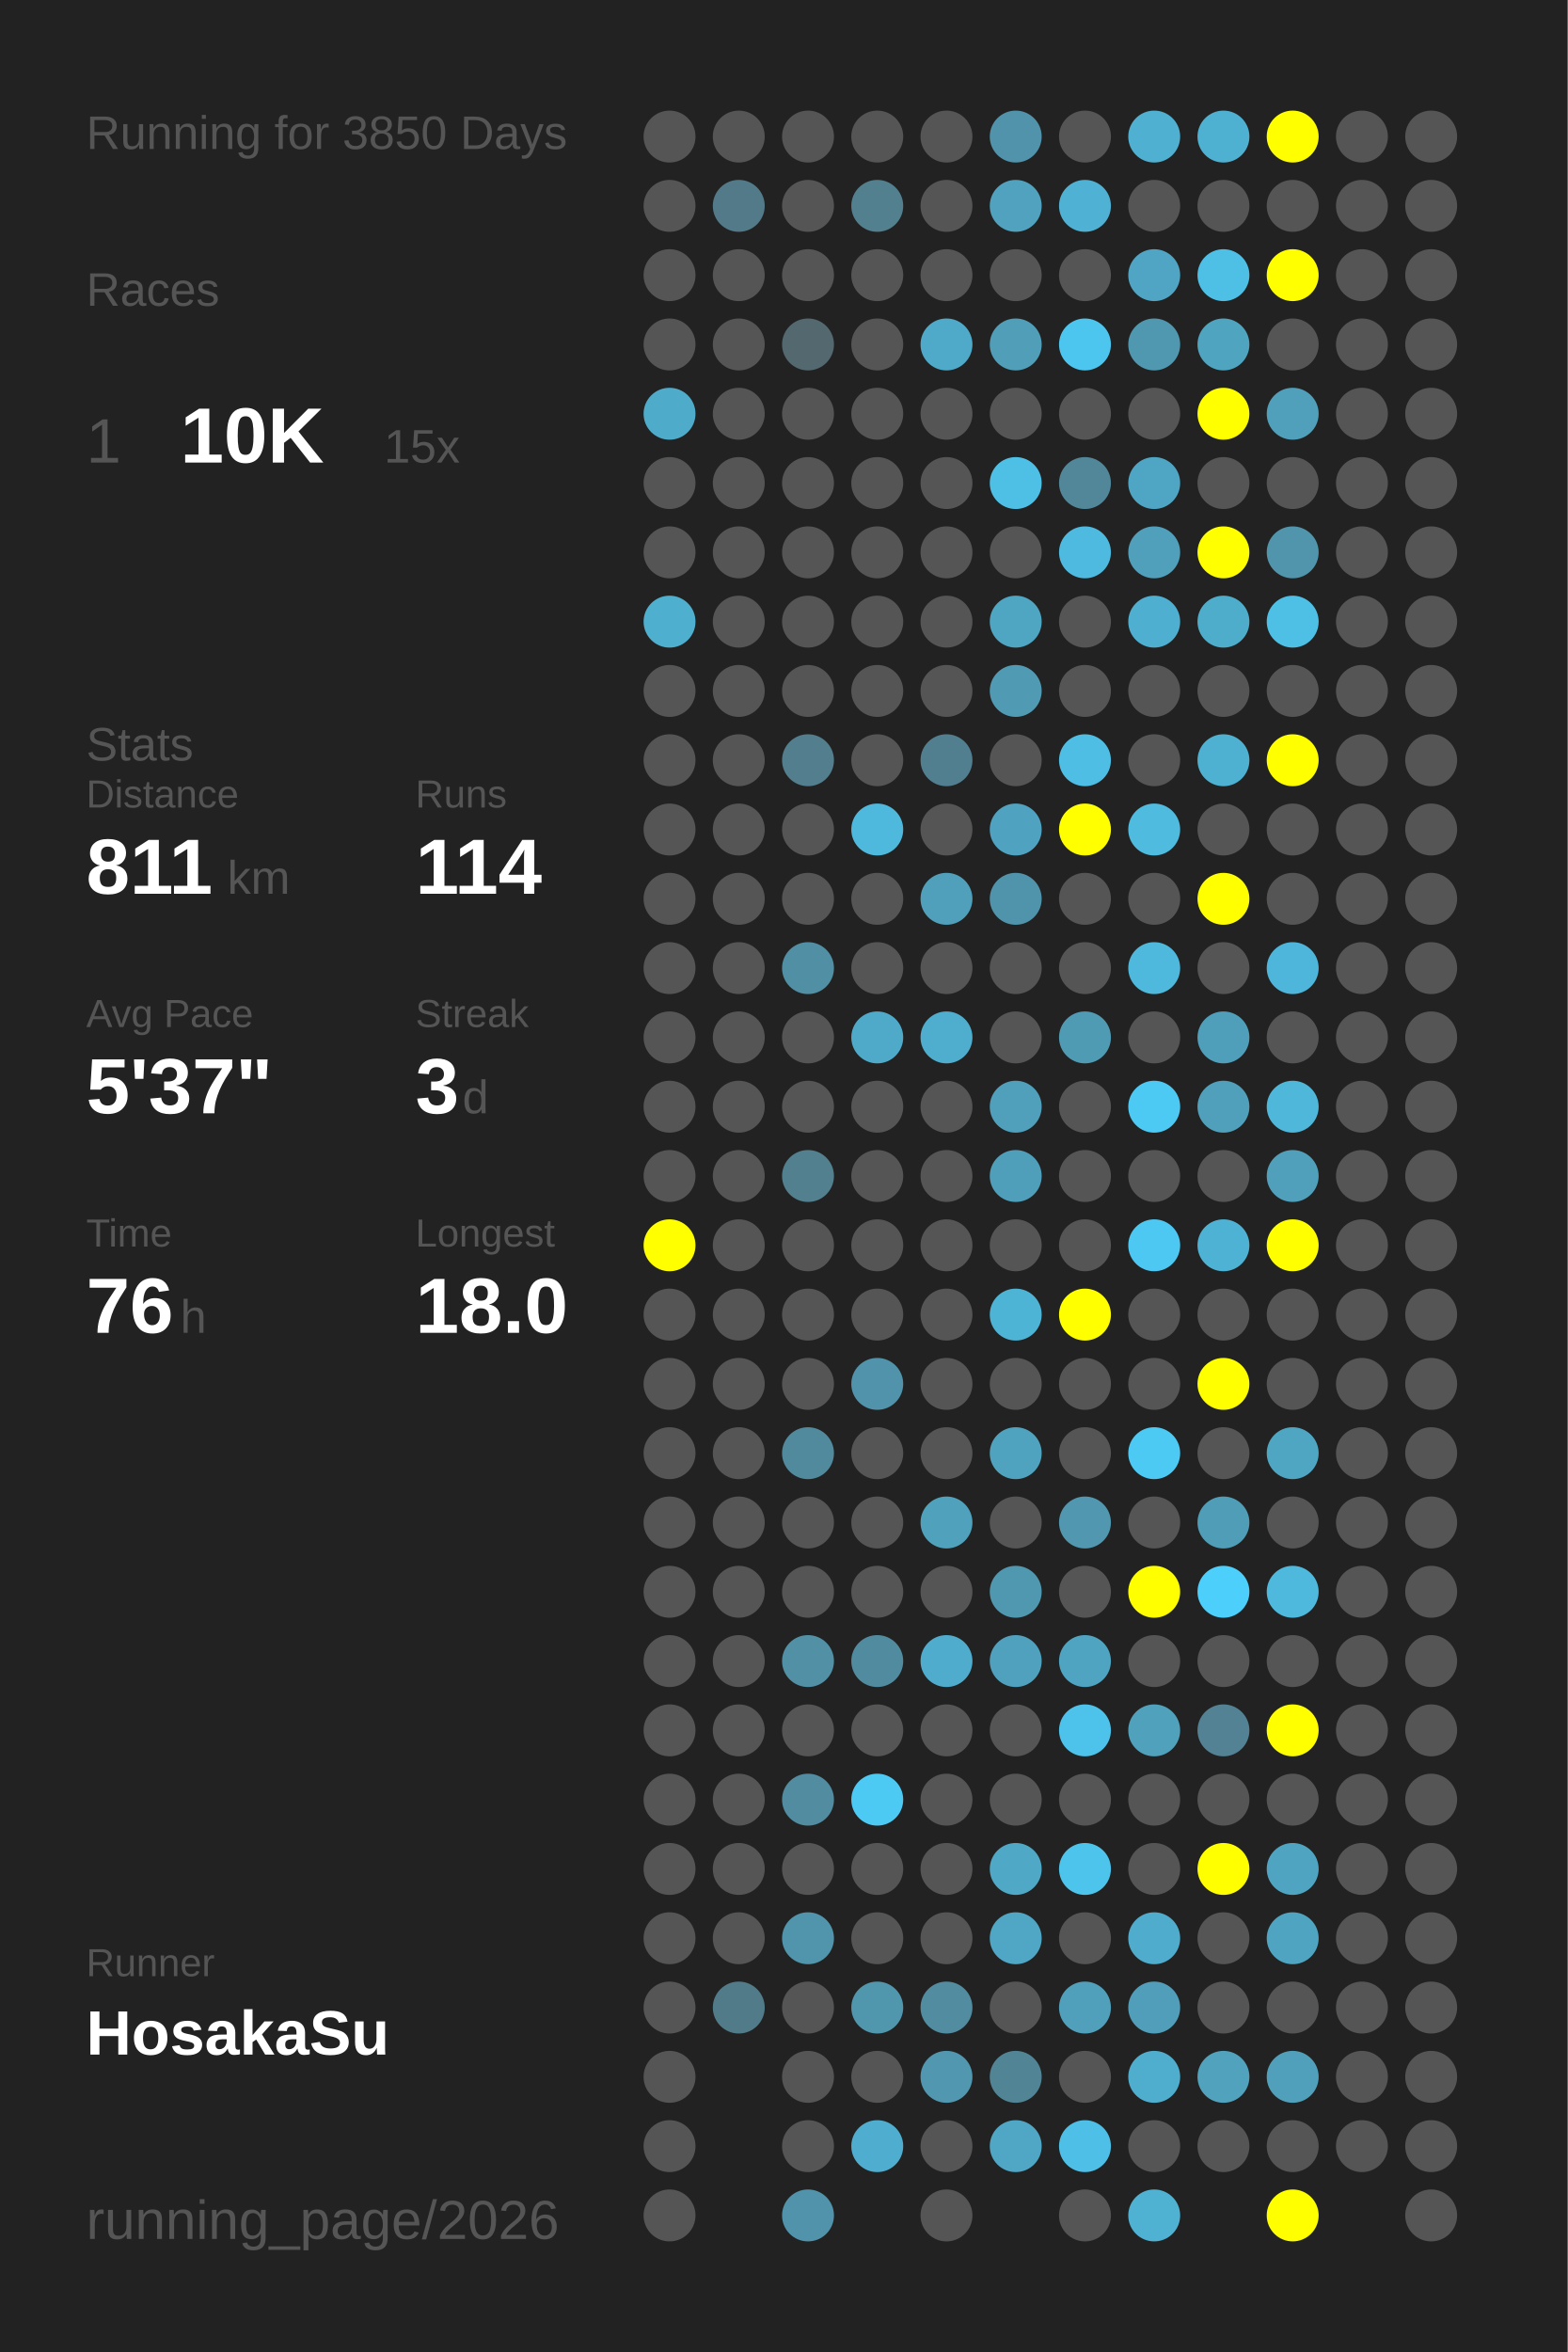
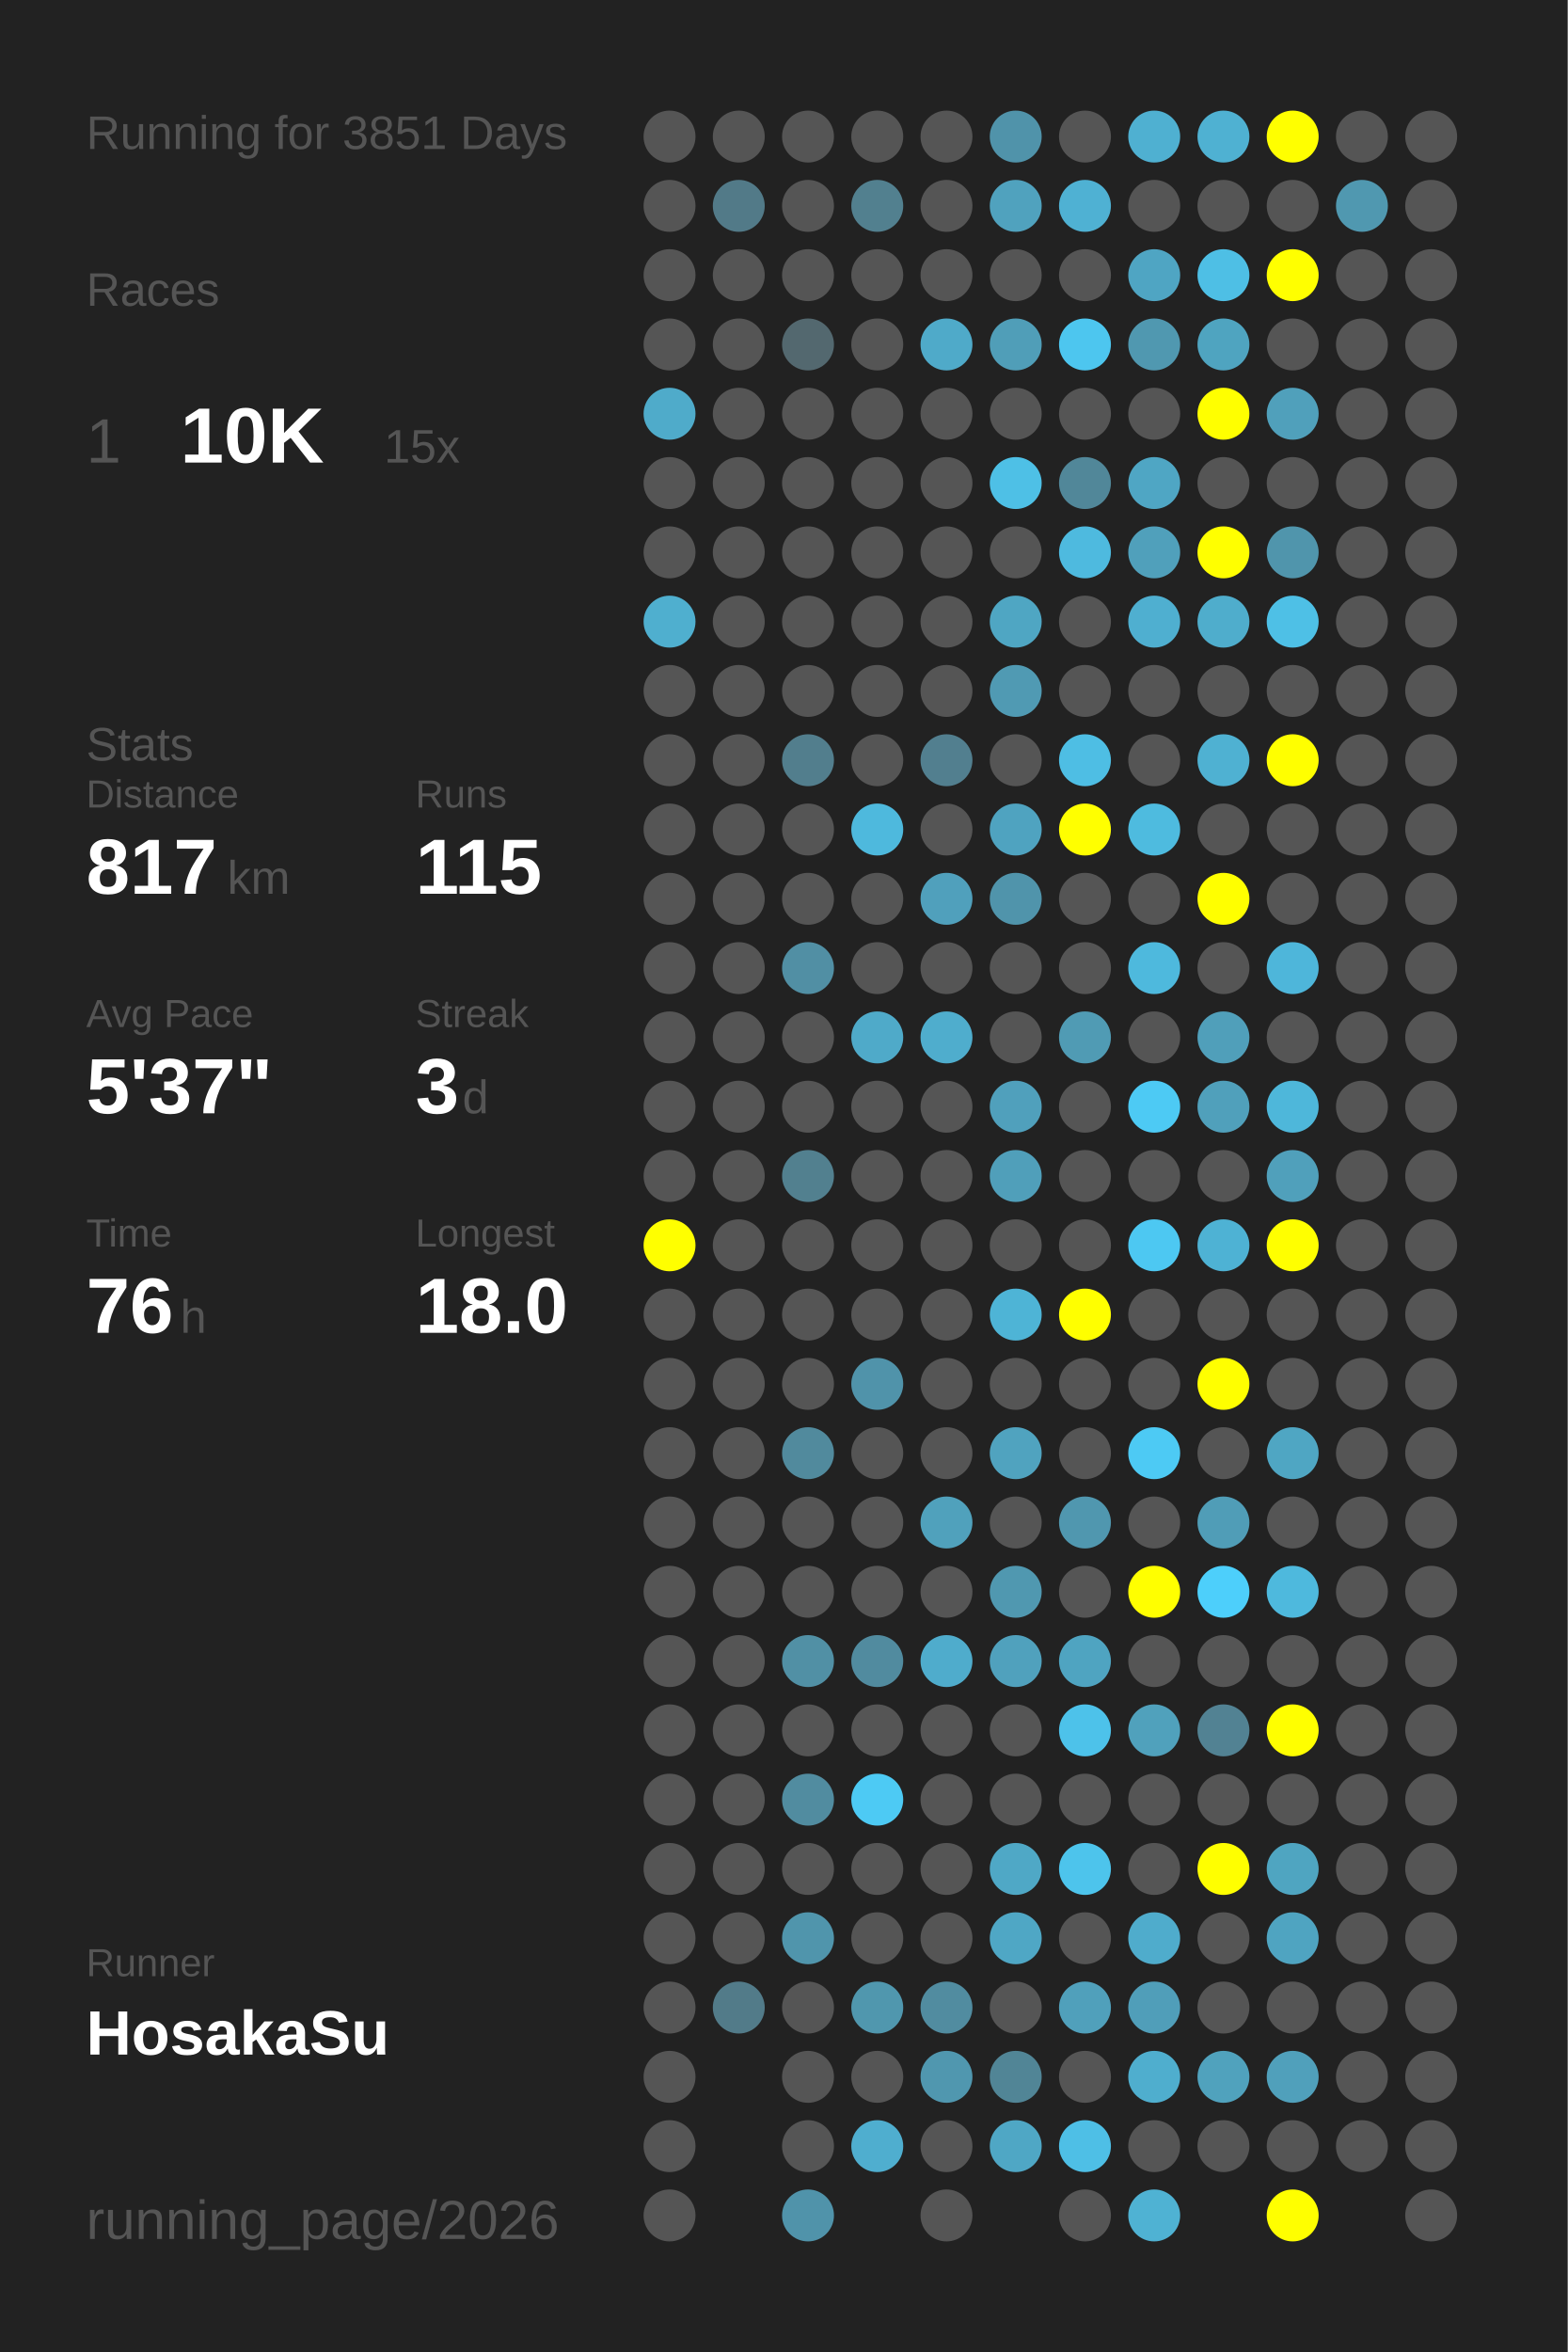
<svg xmlns="http://www.w3.org/2000/svg" baseProfile="full" height="300mm" version="1.1" viewBox="0,0,200,300" width="200mm">
  <defs />
  <rect fill="#222222" height="300" width="200" x="0" y="0" />
-   <text fill="#555555" style="font-size:6px; font-family:Arial;" x="11" y="19">Running for 3850 Days</text>
+   <text fill="#555555" style="font-size:6px; font-family:Arial;" x="11" y="19">Running for 3851 Days</text>
  <text fill="#555555" style="font-size:6px; font-family:Arial;" x="11" y="39">Races</text>
  <text fill="#555555" style="font-size:8px; font-family:Arial;" x="11" y="59">1</text>
  <text fill="#FFFFFF" style="font-size:10px; font-family:Arial; font-weight:bold;" x="23" y="59">10K</text>
  <text fill="#555555" style="font-size:6px; font-family:Arial;" x="49" y="59">15x</text>
  <text fill="#555555" style="font-size:6px; font-family:Arial;" x="11" y="97">Stats</text>
  <text fill="#555555" style="font-size:5px; font-family:Arial;" x="11" y="103">Distance</text>
-   <text fill="#FFFFFF" style="font-size:10px; font-family:Arial; font-weight:bold;" x="11" y="114">811</text>
+   <text fill="#FFFFFF" style="font-size:10px; font-family:Arial; font-weight:bold;" x="11" y="114">817</text>
  <text fill="#555555" style="font-size:6px; font-family:Arial;" x="29" y="114">km</text>
  <text fill="#555555" style="font-size:5px; font-family:Arial;" x="53" y="103">Runs</text>
-   <text fill="#FFFFFF" style="font-size:10px; font-family:Arial; font-weight:bold;" x="53" y="114">114</text>
+   <text fill="#FFFFFF" style="font-size:10px; font-family:Arial; font-weight:bold;" x="53" y="114">115</text>
  <text fill="#555555" style="font-size:5px; font-family:Arial;" x="11" y="131">Avg Pace</text>
  <text fill="#FFFFFF" style="font-size:10px; font-family:Arial; font-weight:bold;" x="11" y="142">5'37"</text>
  <text fill="#555555" style="font-size:5px; font-family:Arial;" x="53" y="131">Streak</text>
  <text fill="#FFFFFF" style="font-size:10px; font-family:Arial; font-weight:bold;" x="53" y="142">3</text>
  <text fill="#555555" style="font-size:6px; font-family:Arial;" x="59" y="142">d</text>
  <text fill="#555555" style="font-size:5px; font-family:Arial;" x="11" y="159">Time</text>
  <text fill="#FFFFFF" style="font-size:10px; font-family:Arial; font-weight:bold;" x="11" y="170">76</text>
  <text fill="#555555" style="font-size:6px; font-family:Arial;" x="23" y="170">h</text>
  <text fill="#555555" style="font-size:5px; font-family:Arial;" x="53" y="159">Longest</text>
  <text fill="#FFFFFF" style="font-size:10px; font-family:Arial; font-weight:bold;" x="53" y="170">18.0</text>
  <text fill="#555555" style="font-size:5px; font-family:Arial;" x="11" y="252.065">Runner</text>
  <text fill="#FFFFFF" style="font-size:8px; font-family:Arial; font-weight:bold;" x="11" y="262.065">HosakaSu</text>
  <text fill="#555555" style="font-size:7px; font-family:Arial;" x="11" y="285.581">running_page/2026</text>
  <circle cx="85.417" cy="17.419" fill="#555555" r="3.312" />
  <circle cx="85.417" cy="26.258" fill="#555555" r="3.312" />
  <circle cx="85.417" cy="35.097" fill="#555555" r="3.312" />
  <circle cx="85.417" cy="43.935" fill="#555555" r="3.312" />
  <circle cx="85.417" cy="52.774" fill="#4fabca" r="3.312" />
  <circle cx="85.417" cy="61.613" fill="#555555" r="3.312" />
  <circle cx="85.417" cy="70.452" fill="#555555" r="3.312" />
  <circle cx="85.417" cy="79.29" fill="#4fafcf" r="3.312" />
  <circle cx="85.417" cy="88.129" fill="#555555" r="3.312" />
  <circle cx="85.417" cy="96.968" fill="#555555" r="3.312" />
  <circle cx="85.417" cy="105.806" fill="#555555" r="3.312" />
  <circle cx="85.417" cy="114.645" fill="#555555" r="3.312" />
  <circle cx="85.417" cy="123.484" fill="#555555" r="3.312" />
  <circle cx="85.417" cy="132.323" fill="#555555" r="3.312" />
  <circle cx="85.417" cy="141.161" fill="#555555" r="3.312" />
  <circle cx="85.417" cy="150" fill="#555555" r="3.312" />
  <circle cx="85.417" cy="158.839" fill="#FFFF00" r="3.312" />
  <circle cx="85.417" cy="167.677" fill="#555555" r="3.312" />
  <circle cx="85.417" cy="176.516" fill="#555555" r="3.312" />
  <circle cx="85.417" cy="185.355" fill="#555555" r="3.312" />
  <circle cx="85.417" cy="194.194" fill="#555555" r="3.312" />
  <circle cx="85.417" cy="203.032" fill="#555555" r="3.312" />
  <circle cx="85.417" cy="211.871" fill="#555555" r="3.312" />
  <circle cx="85.417" cy="220.71" fill="#555555" r="3.312" />
  <circle cx="85.417" cy="229.548" fill="#555555" r="3.312" />
  <circle cx="85.417" cy="238.387" fill="#555555" r="3.312" />
  <circle cx="85.417" cy="247.226" fill="#555555" r="3.312" />
  <circle cx="85.417" cy="256.065" fill="#555555" r="3.312" />
  <circle cx="85.417" cy="264.903" fill="#555555" r="3.312" />
  <circle cx="85.417" cy="273.742" fill="#555555" r="3.312" />
  <circle cx="85.417" cy="282.581" fill="#555555" r="3.312" />
  <circle cx="94.25" cy="17.419" fill="#555555" r="3.312" />
  <circle cx="94.25" cy="26.258" fill="#527a88" r="3.312" />
  <circle cx="94.25" cy="35.097" fill="#555555" r="3.312" />
  <circle cx="94.25" cy="43.935" fill="#555555" r="3.312" />
  <circle cx="94.25" cy="52.774" fill="#555555" r="3.312" />
  <circle cx="94.25" cy="61.613" fill="#555555" r="3.312" />
  <circle cx="94.25" cy="70.452" fill="#555555" r="3.312" />
  <circle cx="94.25" cy="79.29" fill="#555555" r="3.312" />
  <circle cx="94.25" cy="88.129" fill="#555555" r="3.312" />
  <circle cx="94.25" cy="96.968" fill="#555555" r="3.312" />
  <circle cx="94.25" cy="105.806" fill="#555555" r="3.312" />
  <circle cx="94.25" cy="114.645" fill="#555555" r="3.312" />
  <circle cx="94.25" cy="123.484" fill="#555555" r="3.312" />
  <circle cx="94.25" cy="132.323" fill="#555555" r="3.312" />
  <circle cx="94.25" cy="141.161" fill="#555555" r="3.312" />
  <circle cx="94.25" cy="150" fill="#555555" r="3.312" />
  <circle cx="94.25" cy="158.839" fill="#555555" r="3.312" />
  <circle cx="94.25" cy="167.677" fill="#555555" r="3.312" />
  <circle cx="94.25" cy="176.516" fill="#555555" r="3.312" />
  <circle cx="94.25" cy="185.355" fill="#555555" r="3.312" />
  <circle cx="94.25" cy="194.194" fill="#555555" r="3.312" />
  <circle cx="94.25" cy="203.032" fill="#555555" r="3.312" />
  <circle cx="94.25" cy="211.871" fill="#555555" r="3.312" />
  <circle cx="94.25" cy="220.71" fill="#555555" r="3.312" />
  <circle cx="94.25" cy="229.548" fill="#555555" r="3.312" />
  <circle cx="94.25" cy="238.387" fill="#555555" r="3.312" />
  <circle cx="94.25" cy="247.226" fill="#555555" r="3.312" />
  <circle cx="94.25" cy="256.065" fill="#527b89" r="3.312" />
  <circle cx="103.083" cy="17.419" fill="#555555" r="3.312" />
  <circle cx="103.083" cy="26.258" fill="#555555" r="3.312" />
  <circle cx="103.083" cy="35.097" fill="#555555" r="3.312" />
  <circle cx="103.083" cy="43.935" fill="#53686f" r="3.312" />
  <circle cx="103.083" cy="52.774" fill="#555555" r="3.312" />
  <circle cx="103.083" cy="61.613" fill="#555555" r="3.312" />
  <circle cx="103.083" cy="70.452" fill="#555555" r="3.312" />
  <circle cx="103.083" cy="79.29" fill="#555555" r="3.312" />
  <circle cx="103.083" cy="88.129" fill="#555555" r="3.312" />
  <circle cx="103.083" cy="96.968" fill="#527e8d" r="3.312" />
  <circle cx="103.083" cy="105.806" fill="#555555" r="3.312" />
  <circle cx="103.083" cy="114.645" fill="#555555" r="3.312" />
  <circle cx="103.083" cy="123.484" fill="#518fa4" r="3.312" />
  <circle cx="103.083" cy="132.323" fill="#555555" r="3.312" />
  <circle cx="103.083" cy="141.161" fill="#555555" r="3.312" />
  <circle cx="103.083" cy="150" fill="#52808f" r="3.312" />
  <circle cx="103.083" cy="158.839" fill="#555555" r="3.312" />
  <circle cx="103.083" cy="167.677" fill="#555555" r="3.312" />
  <circle cx="103.083" cy="176.516" fill="#555555" r="3.312" />
  <circle cx="103.083" cy="185.355" fill="#518a9d" r="3.312" />
  <circle cx="103.083" cy="194.194" fill="#555555" r="3.312" />
  <circle cx="103.083" cy="203.032" fill="#555555" r="3.312" />
  <circle cx="103.083" cy="211.871" fill="#5190a5" r="3.312" />
  <circle cx="103.083" cy="220.71" fill="#555555" r="3.312" />
  <circle cx="103.083" cy="229.548" fill="#518ca0" r="3.312" />
  <circle cx="103.083" cy="238.387" fill="#555555" r="3.312" />
  <circle cx="103.083" cy="247.226" fill="#5095ac" r="3.312" />
  <circle cx="103.083" cy="256.065" fill="#555555" r="3.312" />
  <circle cx="103.083" cy="264.903" fill="#555555" r="3.312" />
  <circle cx="103.083" cy="273.742" fill="#555555" r="3.312" />
  <circle cx="103.083" cy="282.581" fill="#5093aa" r="3.312" />
  <circle cx="111.917" cy="17.419" fill="#555555" r="3.312" />
  <circle cx="111.917" cy="26.258" fill="#52808f" r="3.312" />
  <circle cx="111.917" cy="35.097" fill="#555555" r="3.312" />
  <circle cx="111.917" cy="43.935" fill="#555555" r="3.312" />
  <circle cx="111.917" cy="52.774" fill="#555555" r="3.312" />
  <circle cx="111.917" cy="61.613" fill="#555555" r="3.312" />
  <circle cx="111.917" cy="70.452" fill="#555555" r="3.312" />
  <circle cx="111.917" cy="79.29" fill="#555555" r="3.312" />
  <circle cx="111.917" cy="88.129" fill="#555555" r="3.312" />
  <circle cx="111.917" cy="96.968" fill="#555555" r="3.312" />
  <circle cx="111.917" cy="105.806" fill="#4eb9dd" r="3.312" />
  <circle cx="111.917" cy="114.645" fill="#555555" r="3.312" />
  <circle cx="111.917" cy="123.484" fill="#555555" r="3.312" />
  <circle cx="111.917" cy="132.323" fill="#4faac9" r="3.312" />
  <circle cx="111.917" cy="141.161" fill="#555555" r="3.312" />
  <circle cx="111.917" cy="150" fill="#555555" r="3.312" />
  <circle cx="111.917" cy="158.839" fill="#555555" r="3.312" />
  <circle cx="111.917" cy="167.677" fill="#555555" r="3.312" />
  <circle cx="111.917" cy="176.516" fill="#5093aa" r="3.312" />
  <circle cx="111.917" cy="185.355" fill="#555555" r="3.312" />
  <circle cx="111.917" cy="194.194" fill="#555555" r="3.312" />
  <circle cx="111.917" cy="203.032" fill="#555555" r="3.312" />
  <circle cx="111.917" cy="211.871" fill="#518b9f" r="3.312" />
  <circle cx="111.917" cy="220.71" fill="#555555" r="3.312" />
  <circle cx="111.917" cy="229.548" fill="#4dcaf4" r="3.312" />
  <circle cx="111.917" cy="238.387" fill="#555555" r="3.312" />
  <circle cx="111.917" cy="247.226" fill="#555555" r="3.312" />
  <circle cx="111.917" cy="256.065" fill="#5097ae" r="3.312" />
  <circle cx="111.917" cy="264.903" fill="#555555" r="3.312" />
  <circle cx="111.917" cy="273.742" fill="#4faecf" r="3.312" />
  <circle cx="120.75" cy="17.419" fill="#555555" r="3.312" />
  <circle cx="120.75" cy="26.258" fill="#555555" r="3.312" />
  <circle cx="120.75" cy="35.097" fill="#555555" r="3.312" />
  <circle cx="120.75" cy="43.935" fill="#4faac9" r="3.312" />
  <circle cx="120.75" cy="52.774" fill="#555555" r="3.312" />
  <circle cx="120.75" cy="61.613" fill="#555555" r="3.312" />
  <circle cx="120.75" cy="70.452" fill="#555555" r="3.312" />
  <circle cx="120.75" cy="79.29" fill="#555555" r="3.312" />
  <circle cx="120.75" cy="88.129" fill="#555555" r="3.312" />
  <circle cx="120.75" cy="96.968" fill="#527f8f" r="3.312" />
  <circle cx="120.75" cy="105.806" fill="#555555" r="3.312" />
  <circle cx="120.75" cy="114.645" fill="#50a0bc" r="3.312" />
  <circle cx="120.75" cy="123.484" fill="#555555" r="3.312" />
  <circle cx="120.75" cy="132.323" fill="#4fadcd" r="3.312" />
  <circle cx="120.75" cy="141.161" fill="#555555" r="3.312" />
  <circle cx="120.75" cy="150" fill="#555555" r="3.312" />
  <circle cx="120.75" cy="158.839" fill="#555555" r="3.312" />
  <circle cx="120.75" cy="167.677" fill="#555555" r="3.312" />
  <circle cx="120.75" cy="176.516" fill="#555555" r="3.312" />
  <circle cx="120.75" cy="185.355" fill="#555555" r="3.312" />
  <circle cx="120.75" cy="194.194" fill="#50a1bc" r="3.312" />
  <circle cx="120.75" cy="203.032" fill="#555555" r="3.312" />
  <circle cx="120.75" cy="211.871" fill="#4faccc" r="3.312" />
  <circle cx="120.75" cy="220.71" fill="#555555" r="3.312" />
  <circle cx="120.75" cy="229.548" fill="#555555" r="3.312" />
  <circle cx="120.75" cy="238.387" fill="#555555" r="3.312" />
  <circle cx="120.75" cy="247.226" fill="#555555" r="3.312" />
  <circle cx="120.75" cy="256.065" fill="#518ca0" r="3.312" />
  <circle cx="120.75" cy="264.903" fill="#5097af" r="3.312" />
  <circle cx="120.75" cy="273.742" fill="#555555" r="3.312" />
  <circle cx="120.75" cy="282.581" fill="#555555" r="3.312" />
  <circle cx="129.583" cy="17.419" fill="#5093aa" r="3.312" />
  <circle cx="129.583" cy="26.258" fill="#50a2be" r="3.312" />
  <circle cx="129.583" cy="35.097" fill="#555555" r="3.312" />
  <circle cx="129.583" cy="43.935" fill="#509eb8" r="3.312" />
  <circle cx="129.583" cy="52.774" fill="#555555" r="3.312" />
  <circle cx="129.583" cy="61.613" fill="#4ec0e6" r="3.312" />
  <circle cx="129.583" cy="70.452" fill="#555555" r="3.312" />
  <circle cx="129.583" cy="79.29" fill="#4fa6c3" r="3.312" />
  <circle cx="129.583" cy="88.129" fill="#509ab3" r="3.312" />
  <circle cx="129.583" cy="96.968" fill="#555555" r="3.312" />
  <circle cx="129.583" cy="105.806" fill="#4fa3c0" r="3.312" />
  <circle cx="129.583" cy="114.645" fill="#5094ab" r="3.312" />
  <circle cx="129.583" cy="123.484" fill="#555555" r="3.312" />
  <circle cx="129.583" cy="132.323" fill="#555555" r="3.312" />
  <circle cx="129.583" cy="141.161" fill="#50a0bc" r="3.312" />
  <circle cx="129.583" cy="150" fill="#509fba" r="3.312" />
  <circle cx="129.583" cy="158.839" fill="#555555" r="3.312" />
  <circle cx="129.583" cy="167.677" fill="#4eb4d6" r="3.312" />
  <circle cx="129.583" cy="176.516" fill="#555555" r="3.312" />
  <circle cx="129.583" cy="185.355" fill="#50a3bf" r="3.312" />
  <circle cx="129.583" cy="194.194" fill="#555555" r="3.312" />
  <circle cx="129.583" cy="203.032" fill="#5098b0" r="3.312" />
  <circle cx="129.583" cy="211.871" fill="#50a1bd" r="3.312" />
  <circle cx="129.583" cy="220.71" fill="#555555" r="3.312" />
  <circle cx="129.583" cy="229.548" fill="#555555" r="3.312" />
  <circle cx="129.583" cy="238.387" fill="#4fa8c6" r="3.312" />
  <circle cx="129.583" cy="247.226" fill="#4fa7c5" r="3.312" />
  <circle cx="129.583" cy="256.065" fill="#555555" r="3.312" />
  <circle cx="129.583" cy="264.903" fill="#518596" r="3.312" />
  <circle cx="129.583" cy="273.742" fill="#4fa7c5" r="3.312" />
  <circle cx="138.417" cy="17.419" fill="#555555" r="3.312" />
  <circle cx="138.417" cy="26.258" fill="#4fb1d3" r="3.312" />
  <circle cx="138.417" cy="35.097" fill="#555555" r="3.312" />
  <circle cx="138.417" cy="43.935" fill="#4dc6ef" r="3.312" />
  <circle cx="138.417" cy="52.774" fill="#555555" r="3.312" />
  <circle cx="138.417" cy="61.613" fill="#518799" r="3.312" />
  <circle cx="138.417" cy="70.452" fill="#4ebadf" r="3.312" />
  <circle cx="138.417" cy="79.29" fill="#555555" r="3.312" />
  <circle cx="138.417" cy="88.129" fill="#555555" r="3.312" />
  <circle cx="138.417" cy="96.968" fill="#4ebee4" r="3.312" />
  <circle cx="138.417" cy="105.806" fill="#FFFF00" r="3.312" />
  <circle cx="138.417" cy="114.645" fill="#555555" r="3.312" />
  <circle cx="138.417" cy="123.484" fill="#555555" r="3.312" />
  <circle cx="138.417" cy="132.323" fill="#509bb4" r="3.312" />
  <circle cx="138.417" cy="141.161" fill="#555555" r="3.312" />
  <circle cx="138.417" cy="150" fill="#555555" r="3.312" />
  <circle cx="138.417" cy="158.839" fill="#555555" r="3.312" />
  <circle cx="138.417" cy="167.677" fill="#FFFF00" r="3.312" />
  <circle cx="138.417" cy="176.516" fill="#555555" r="3.312" />
  <circle cx="138.417" cy="185.355" fill="#555555" r="3.312" />
  <circle cx="138.417" cy="194.194" fill="#5097af" r="3.312" />
  <circle cx="138.417" cy="203.032" fill="#555555" r="3.312" />
  <circle cx="138.417" cy="211.871" fill="#4fa4c1" r="3.312" />
  <circle cx="138.417" cy="220.71" fill="#4dc2ea" r="3.312" />
  <circle cx="138.417" cy="229.548" fill="#555555" r="3.312" />
  <circle cx="138.417" cy="238.387" fill="#4dc4ec" r="3.312" />
  <circle cx="138.417" cy="247.226" fill="#555555" r="3.312" />
  <circle cx="138.417" cy="256.065" fill="#50a0bb" r="3.312" />
  <circle cx="138.417" cy="264.903" fill="#555555" r="3.312" />
  <circle cx="138.417" cy="273.742" fill="#4ebfe6" r="3.312" />
  <circle cx="138.417" cy="282.581" fill="#555555" r="3.312" />
  <circle cx="147.25" cy="17.419" fill="#4fb0d1" r="3.312" />
  <circle cx="147.25" cy="26.258" fill="#555555" r="3.312" />
  <circle cx="147.25" cy="35.097" fill="#4fa5c3" r="3.312" />
  <circle cx="147.25" cy="43.935" fill="#5098b0" r="3.312" />
  <circle cx="147.25" cy="52.774" fill="#555555" r="3.312" />
  <circle cx="147.25" cy="61.613" fill="#4fa6c4" r="3.312" />
  <circle cx="147.25" cy="70.452" fill="#50a0bb" r="3.312" />
  <circle cx="147.25" cy="79.29" fill="#4fafd0" r="3.312" />
  <circle cx="147.25" cy="88.129" fill="#555555" r="3.312" />
  <circle cx="147.25" cy="96.968" fill="#555555" r="3.312" />
  <circle cx="147.25" cy="105.806" fill="#4ebbdf" r="3.312" />
  <circle cx="147.25" cy="114.645" fill="#555555" r="3.312" />
  <circle cx="147.25" cy="123.484" fill="#4eb9dd" r="3.312" />
  <circle cx="147.25" cy="132.323" fill="#555555" r="3.312" />
  <circle cx="147.25" cy="141.161" fill="#4dcaf4" r="3.312" />
  <circle cx="147.25" cy="150" fill="#555555" r="3.312" />
  <circle cx="147.25" cy="158.839" fill="#4dc8f2" r="3.312" />
  <circle cx="147.25" cy="167.677" fill="#555555" r="3.312" />
  <circle cx="147.25" cy="176.516" fill="#555555" r="3.312" />
  <circle cx="147.25" cy="185.355" fill="#4dcaf4" r="3.312" />
  <circle cx="147.25" cy="194.194" fill="#555555" r="3.312" />
  <circle cx="147.25" cy="203.032" fill="#FFFF00" r="3.312" />
  <circle cx="147.25" cy="211.871" fill="#555555" r="3.312" />
  <circle cx="147.25" cy="220.71" fill="#50a1bc" r="3.312" />
  <circle cx="147.25" cy="229.548" fill="#555555" r="3.312" />
  <circle cx="147.25" cy="238.387" fill="#555555" r="3.312" />
  <circle cx="147.25" cy="247.226" fill="#4faccc" r="3.312" />
  <circle cx="147.25" cy="256.065" fill="#509eb9" r="3.312" />
  <circle cx="147.25" cy="264.903" fill="#4faece" r="3.312" />
  <circle cx="147.25" cy="273.742" fill="#555555" r="3.312" />
  <circle cx="147.25" cy="282.581" fill="#4fb2d3" r="3.312" />
  <circle cx="156.083" cy="17.419" fill="#4fb1d2" r="3.312" />
  <circle cx="156.083" cy="26.258" fill="#555555" r="3.312" />
  <circle cx="156.083" cy="35.097" fill="#4ebfe5" r="3.312" />
  <circle cx="156.083" cy="43.935" fill="#4fa4c0" r="3.312" />
  <circle cx="156.083" cy="52.774" fill="#FFFF00" r="3.312" />
  <circle cx="156.083" cy="61.613" fill="#555555" r="3.312" />
  <circle cx="156.083" cy="70.452" fill="#FFFF00" r="3.312" />
  <circle cx="156.083" cy="79.29" fill="#4fadcc" r="3.312" />
  <circle cx="156.083" cy="88.129" fill="#555555" r="3.312" />
  <circle cx="156.083" cy="96.968" fill="#4fb1d2" r="3.312" />
  <circle cx="156.083" cy="105.806" fill="#555555" r="3.312" />
  <circle cx="156.083" cy="114.645" fill="#FFFF00" r="3.312" />
  <circle cx="156.083" cy="123.484" fill="#555555" r="3.312" />
  <circle cx="156.083" cy="132.323" fill="#509fba" r="3.312" />
  <circle cx="156.083" cy="141.161" fill="#50a0bb" r="3.312" />
  <circle cx="156.083" cy="150" fill="#555555" r="3.312" />
  <circle cx="156.083" cy="158.839" fill="#4eb2d4" r="3.312" />
  <circle cx="156.083" cy="167.677" fill="#555555" r="3.312" />
  <circle cx="156.083" cy="176.516" fill="#FFFF00" r="3.312" />
  <circle cx="156.083" cy="185.355" fill="#555555" r="3.312" />
  <circle cx="156.083" cy="194.194" fill="#509db7" r="3.312" />
  <circle cx="156.083" cy="203.032" fill="#4dcffb" r="3.312" />
  <circle cx="156.083" cy="211.871" fill="#555555" r="3.312" />
  <circle cx="156.083" cy="220.71" fill="#528293" r="3.312" />
  <circle cx="156.083" cy="229.548" fill="#555555" r="3.312" />
  <circle cx="156.083" cy="238.387" fill="#FFFF00" r="3.312" />
  <circle cx="156.083" cy="247.226" fill="#555555" r="3.312" />
  <circle cx="156.083" cy="256.065" fill="#555555" r="3.312" />
  <circle cx="156.083" cy="264.903" fill="#50a2bd" r="3.312" />
  <circle cx="156.083" cy="273.742" fill="#555555" r="3.312" />
  <circle cx="164.917" cy="17.419" fill="#FFFF00" r="3.312" />
  <circle cx="164.917" cy="26.258" fill="#555555" r="3.312" />
  <circle cx="164.917" cy="35.097" fill="#FFFF00" r="3.312" />
  <circle cx="164.917" cy="43.935" fill="#555555" r="3.312" />
  <circle cx="164.917" cy="52.774" fill="#50a0bb" r="3.312" />
  <circle cx="164.917" cy="61.613" fill="#555555" r="3.312" />
  <circle cx="164.917" cy="70.452" fill="#5095ac" r="3.312" />
  <circle cx="164.917" cy="79.29" fill="#4ec0e6" r="3.312" />
  <circle cx="164.917" cy="88.129" fill="#555555" r="3.312" />
  <circle cx="164.917" cy="96.968" fill="#FFFF00" r="3.312" />
  <circle cx="164.917" cy="105.806" fill="#555555" r="3.312" />
  <circle cx="164.917" cy="114.645" fill="#555555" r="3.312" />
  <circle cx="164.917" cy="123.484" fill="#4eb6da" r="3.312" />
  <circle cx="164.917" cy="132.323" fill="#555555" r="3.312" />
  <circle cx="164.917" cy="141.161" fill="#4eb7da" r="3.312" />
  <circle cx="164.917" cy="150" fill="#50a0bb" r="3.312" />
  <circle cx="164.917" cy="158.839" fill="#FFFF00" r="3.312" />
  <circle cx="164.917" cy="167.677" fill="#555555" r="3.312" />
  <circle cx="164.917" cy="176.516" fill="#555555" r="3.312" />
  <circle cx="164.917" cy="185.355" fill="#4fa6c3" r="3.312" />
  <circle cx="164.917" cy="194.194" fill="#555555" r="3.312" />
  <circle cx="164.917" cy="203.032" fill="#4eb9dd" r="3.312" />
  <circle cx="164.917" cy="211.871" fill="#555555" r="3.312" />
  <circle cx="164.917" cy="220.71" fill="#FFFF00" r="3.312" />
  <circle cx="164.917" cy="229.548" fill="#555555" r="3.312" />
  <circle cx="164.917" cy="238.387" fill="#4fa5c1" r="3.312" />
  <circle cx="164.917" cy="247.226" fill="#4fa4c1" r="3.312" />
  <circle cx="164.917" cy="256.065" fill="#555555" r="3.312" />
  <circle cx="164.917" cy="264.903" fill="#50a0bb" r="3.312" />
  <circle cx="164.917" cy="273.742" fill="#555555" r="3.312" />
  <circle cx="164.917" cy="282.581" fill="#FFFF00" r="3.312" />
  <circle cx="173.75" cy="17.419" fill="#555555" r="3.312" />
-   <circle cx="173.75" cy="26.258" fill="#555555" r="3.312" />
+   <circle cx="173.75" cy="26.258" fill="#5098b0" r="3.312" />
  <circle cx="173.75" cy="35.097" fill="#555555" r="3.312" />
  <circle cx="173.75" cy="43.935" fill="#555555" r="3.312" />
  <circle cx="173.75" cy="52.774" fill="#555555" r="3.312" />
  <circle cx="173.75" cy="61.613" fill="#555555" r="3.312" />
  <circle cx="173.75" cy="70.452" fill="#555555" r="3.312" />
  <circle cx="173.75" cy="79.29" fill="#555555" r="3.312" />
  <circle cx="173.75" cy="88.129" fill="#555555" r="3.312" />
  <circle cx="173.75" cy="96.968" fill="#555555" r="3.312" />
  <circle cx="173.75" cy="105.806" fill="#555555" r="3.312" />
  <circle cx="173.75" cy="114.645" fill="#555555" r="3.312" />
  <circle cx="173.75" cy="123.484" fill="#555555" r="3.312" />
  <circle cx="173.75" cy="132.323" fill="#555555" r="3.312" />
  <circle cx="173.75" cy="141.161" fill="#555555" r="3.312" />
  <circle cx="173.75" cy="150" fill="#555555" r="3.312" />
  <circle cx="173.75" cy="158.839" fill="#555555" r="3.312" />
  <circle cx="173.75" cy="167.677" fill="#555555" r="3.312" />
  <circle cx="173.75" cy="176.516" fill="#555555" r="3.312" />
  <circle cx="173.75" cy="185.355" fill="#555555" r="3.312" />
  <circle cx="173.75" cy="194.194" fill="#555555" r="3.312" />
  <circle cx="173.75" cy="203.032" fill="#555555" r="3.312" />
  <circle cx="173.75" cy="211.871" fill="#555555" r="3.312" />
  <circle cx="173.75" cy="220.71" fill="#555555" r="3.312" />
  <circle cx="173.75" cy="229.548" fill="#555555" r="3.312" />
  <circle cx="173.75" cy="238.387" fill="#555555" r="3.312" />
  <circle cx="173.75" cy="247.226" fill="#555555" r="3.312" />
  <circle cx="173.75" cy="256.065" fill="#555555" r="3.312" />
  <circle cx="173.75" cy="264.903" fill="#555555" r="3.312" />
  <circle cx="173.75" cy="273.742" fill="#555555" r="3.312" />
  <circle cx="182.583" cy="17.419" fill="#555555" r="3.312" />
  <circle cx="182.583" cy="26.258" fill="#555555" r="3.312" />
  <circle cx="182.583" cy="35.097" fill="#555555" r="3.312" />
  <circle cx="182.583" cy="43.935" fill="#555555" r="3.312" />
  <circle cx="182.583" cy="52.774" fill="#555555" r="3.312" />
  <circle cx="182.583" cy="61.613" fill="#555555" r="3.312" />
  <circle cx="182.583" cy="70.452" fill="#555555" r="3.312" />
  <circle cx="182.583" cy="79.29" fill="#555555" r="3.312" />
  <circle cx="182.583" cy="88.129" fill="#555555" r="3.312" />
  <circle cx="182.583" cy="96.968" fill="#555555" r="3.312" />
  <circle cx="182.583" cy="105.806" fill="#555555" r="3.312" />
  <circle cx="182.583" cy="114.645" fill="#555555" r="3.312" />
  <circle cx="182.583" cy="123.484" fill="#555555" r="3.312" />
  <circle cx="182.583" cy="132.323" fill="#555555" r="3.312" />
  <circle cx="182.583" cy="141.161" fill="#555555" r="3.312" />
  <circle cx="182.583" cy="150" fill="#555555" r="3.312" />
  <circle cx="182.583" cy="158.839" fill="#555555" r="3.312" />
  <circle cx="182.583" cy="167.677" fill="#555555" r="3.312" />
  <circle cx="182.583" cy="176.516" fill="#555555" r="3.312" />
  <circle cx="182.583" cy="185.355" fill="#555555" r="3.312" />
  <circle cx="182.583" cy="194.194" fill="#555555" r="3.312" />
  <circle cx="182.583" cy="203.032" fill="#555555" r="3.312" />
  <circle cx="182.583" cy="211.871" fill="#555555" r="3.312" />
  <circle cx="182.583" cy="220.71" fill="#555555" r="3.312" />
  <circle cx="182.583" cy="229.548" fill="#555555" r="3.312" />
  <circle cx="182.583" cy="238.387" fill="#555555" r="3.312" />
  <circle cx="182.583" cy="247.226" fill="#555555" r="3.312" />
  <circle cx="182.583" cy="256.065" fill="#555555" r="3.312" />
  <circle cx="182.583" cy="264.903" fill="#555555" r="3.312" />
  <circle cx="182.583" cy="273.742" fill="#555555" r="3.312" />
  <circle cx="182.583" cy="282.581" fill="#555555" r="3.312" />
</svg>
